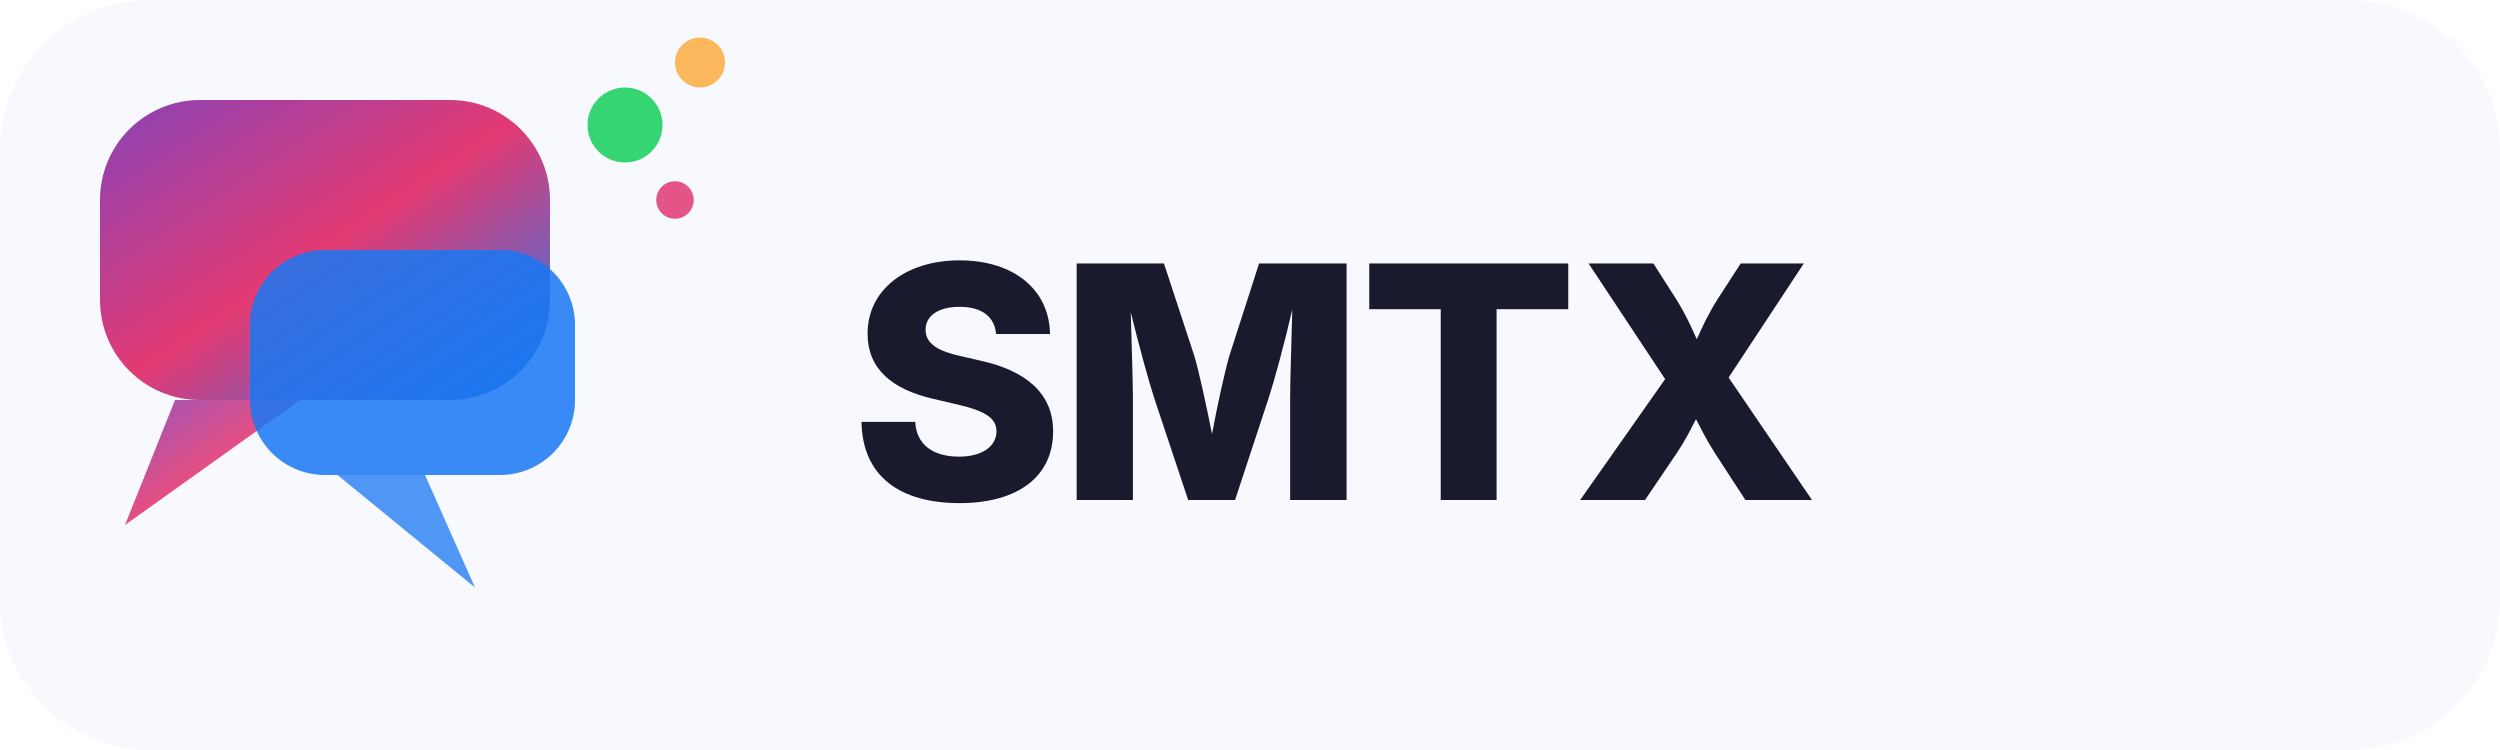
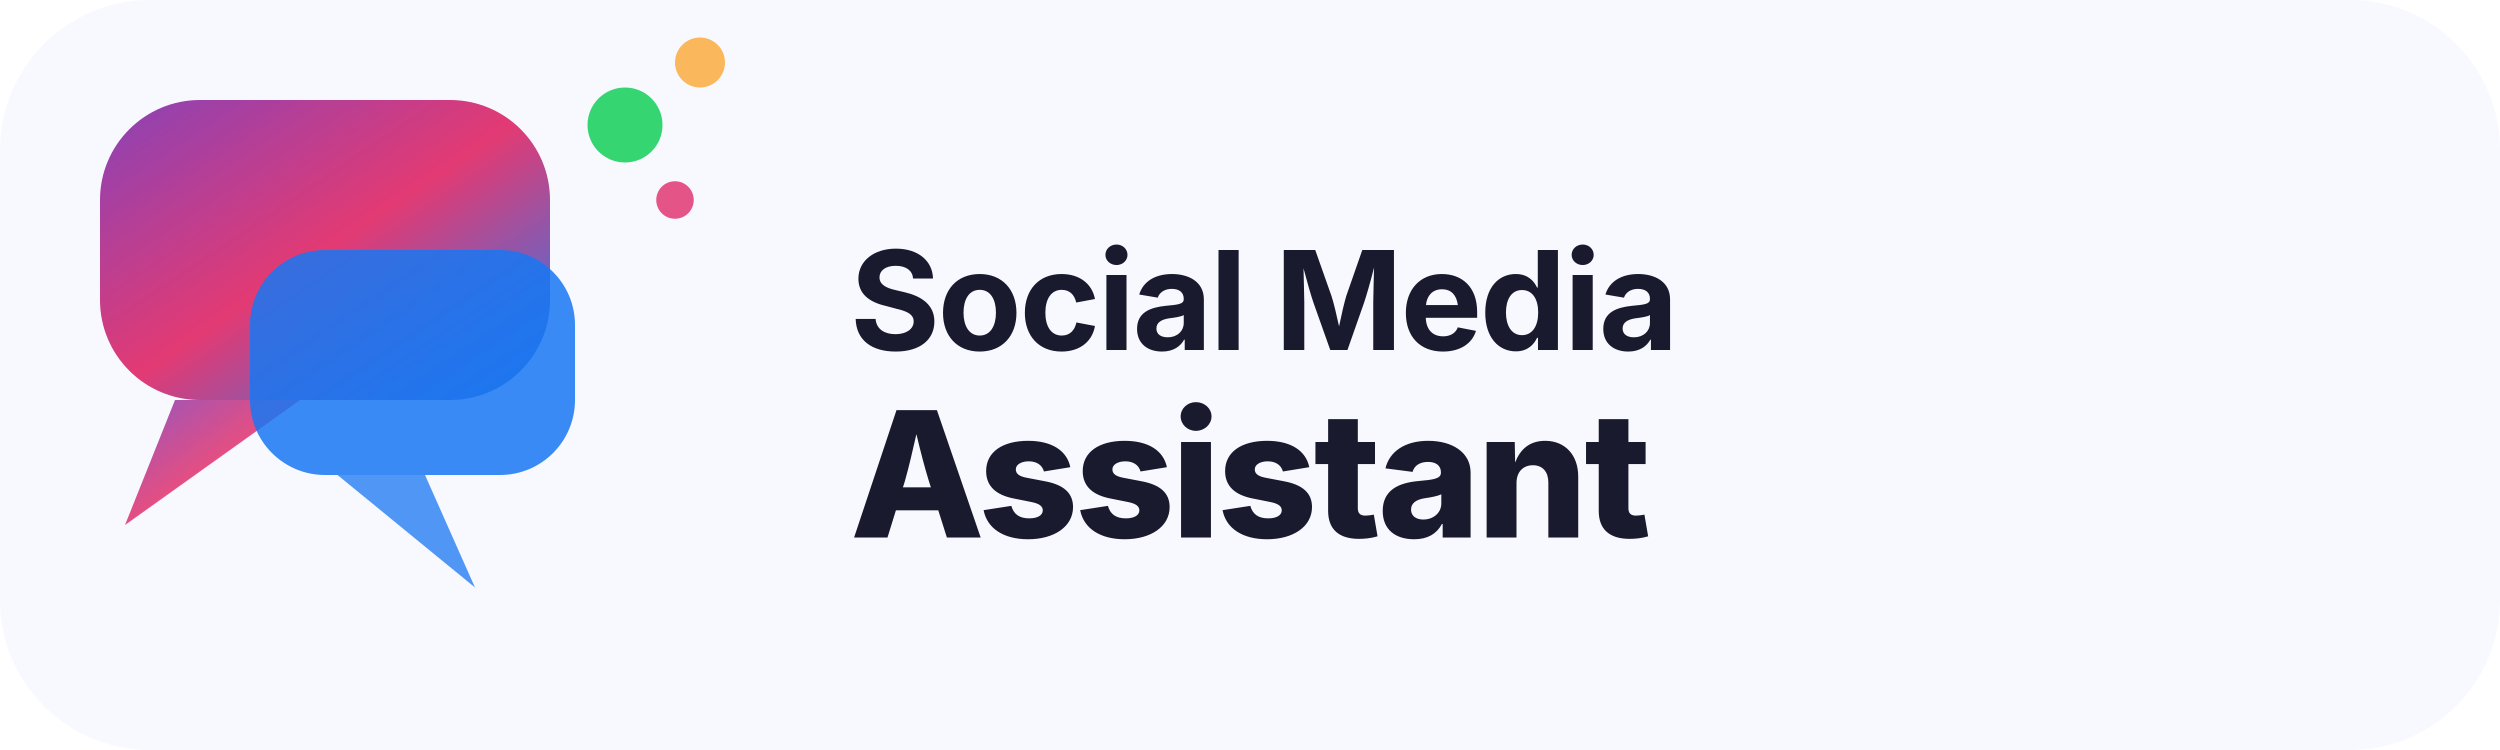
<svg xmlns="http://www.w3.org/2000/svg" viewBox="0 0 200 60" width="200" height="60" role="img" aria-labelledby="logo-light-title logo-light-desc">
  <defs>
    <linearGradient id="grad-icon-l" x1="0%" y1="0%" x2="100%" y2="100%">
      <stop offset="0%" stop-color="#833AB4" />
      <stop offset="50%" stop-color="#E1306C" />
      <stop offset="100%" stop-color="#1877F2" />
    </linearGradient>
  </defs>
  <rect width="200" height="60" rx="12" fill="#F8F9FF" />
  <rect x="8" y="8" width="36" height="24" rx="8" ry="8" fill="url(#grad-icon-l)" opacity="0.95" />
  <polygon points="14,32 10,42 24,32" fill="url(#grad-icon-l)" opacity="0.85" />
  <rect x="20" y="20" width="26" height="18" rx="6" ry="6" fill="#1877F2" opacity="0.85" />
  <polygon points="34,38 38,47 27,38" fill="#1877F2" opacity="0.75" />
  <circle cx="50" cy="10" r="3" fill="#25D366" opacity="0.92" />
  <circle cx="56" cy="5" r="2" fill="#FCAF45" opacity="0.88" />
  <circle cx="54" cy="16" r="1.5" fill="#E1306C" opacity="0.82" />
-   <text x="68" y="40" font-family="'Plus Jakarta Sans', 'Inter', sans-serif" font-size="26" font-weight="800" letter-spacing="-0.5" fill="#1A1A2E">SMTX</text>
+   <text x="68" y="28" font-family="'Plus Jakarta Sans', 'Inter', sans-serif" font-size="11" font-weight="700" letter-spacing="-0.2" fill="#1A1A2E">Social Media</text>
+   <text x="68" y="43" font-family="'Plus Jakarta Sans', 'Inter', sans-serif" font-size="14" font-weight="800" letter-spacing="-0.3" fill="#1A1A2E">Assistant</text>
</svg>
